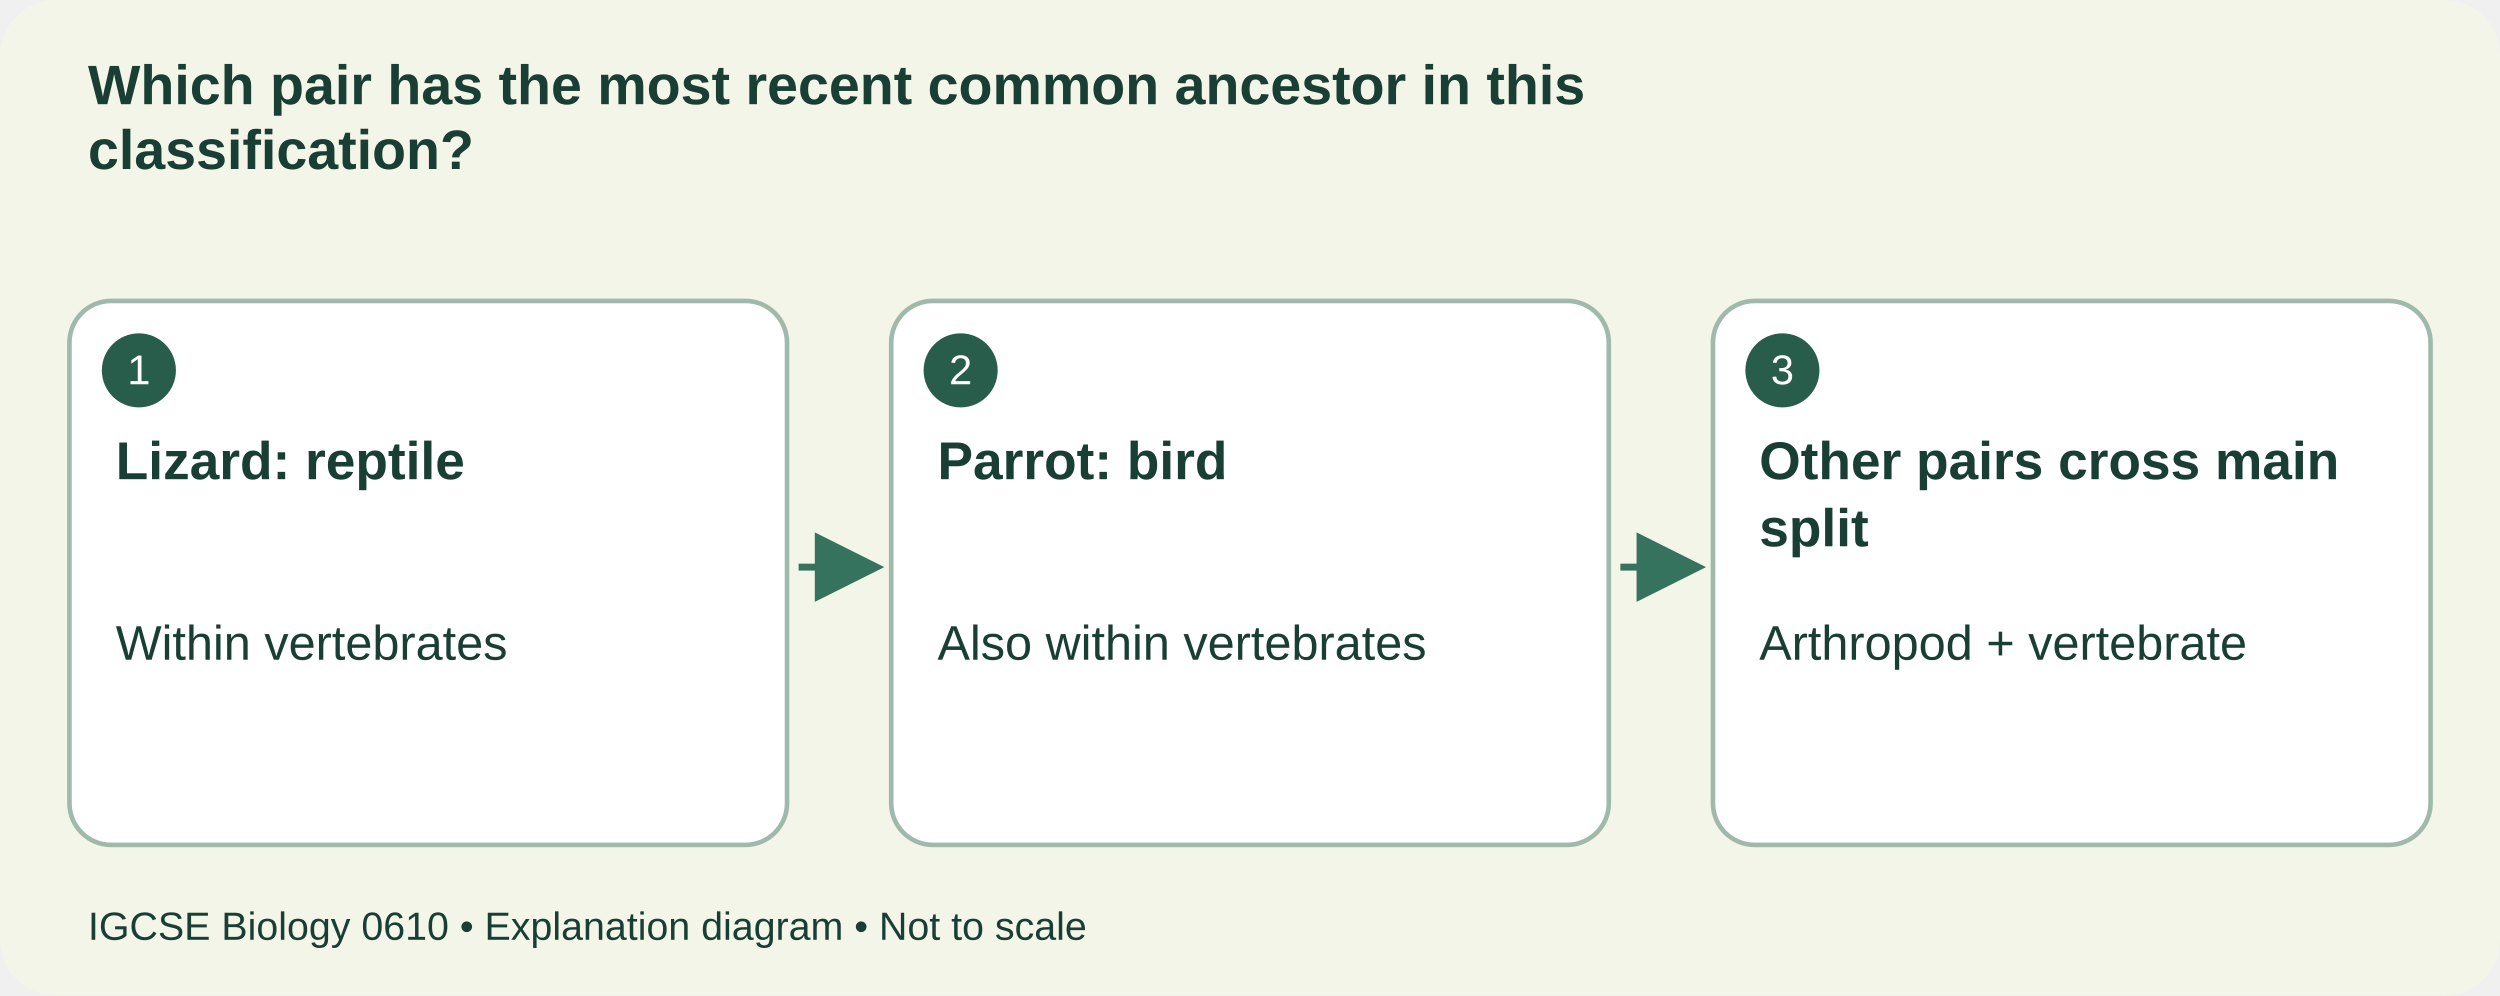
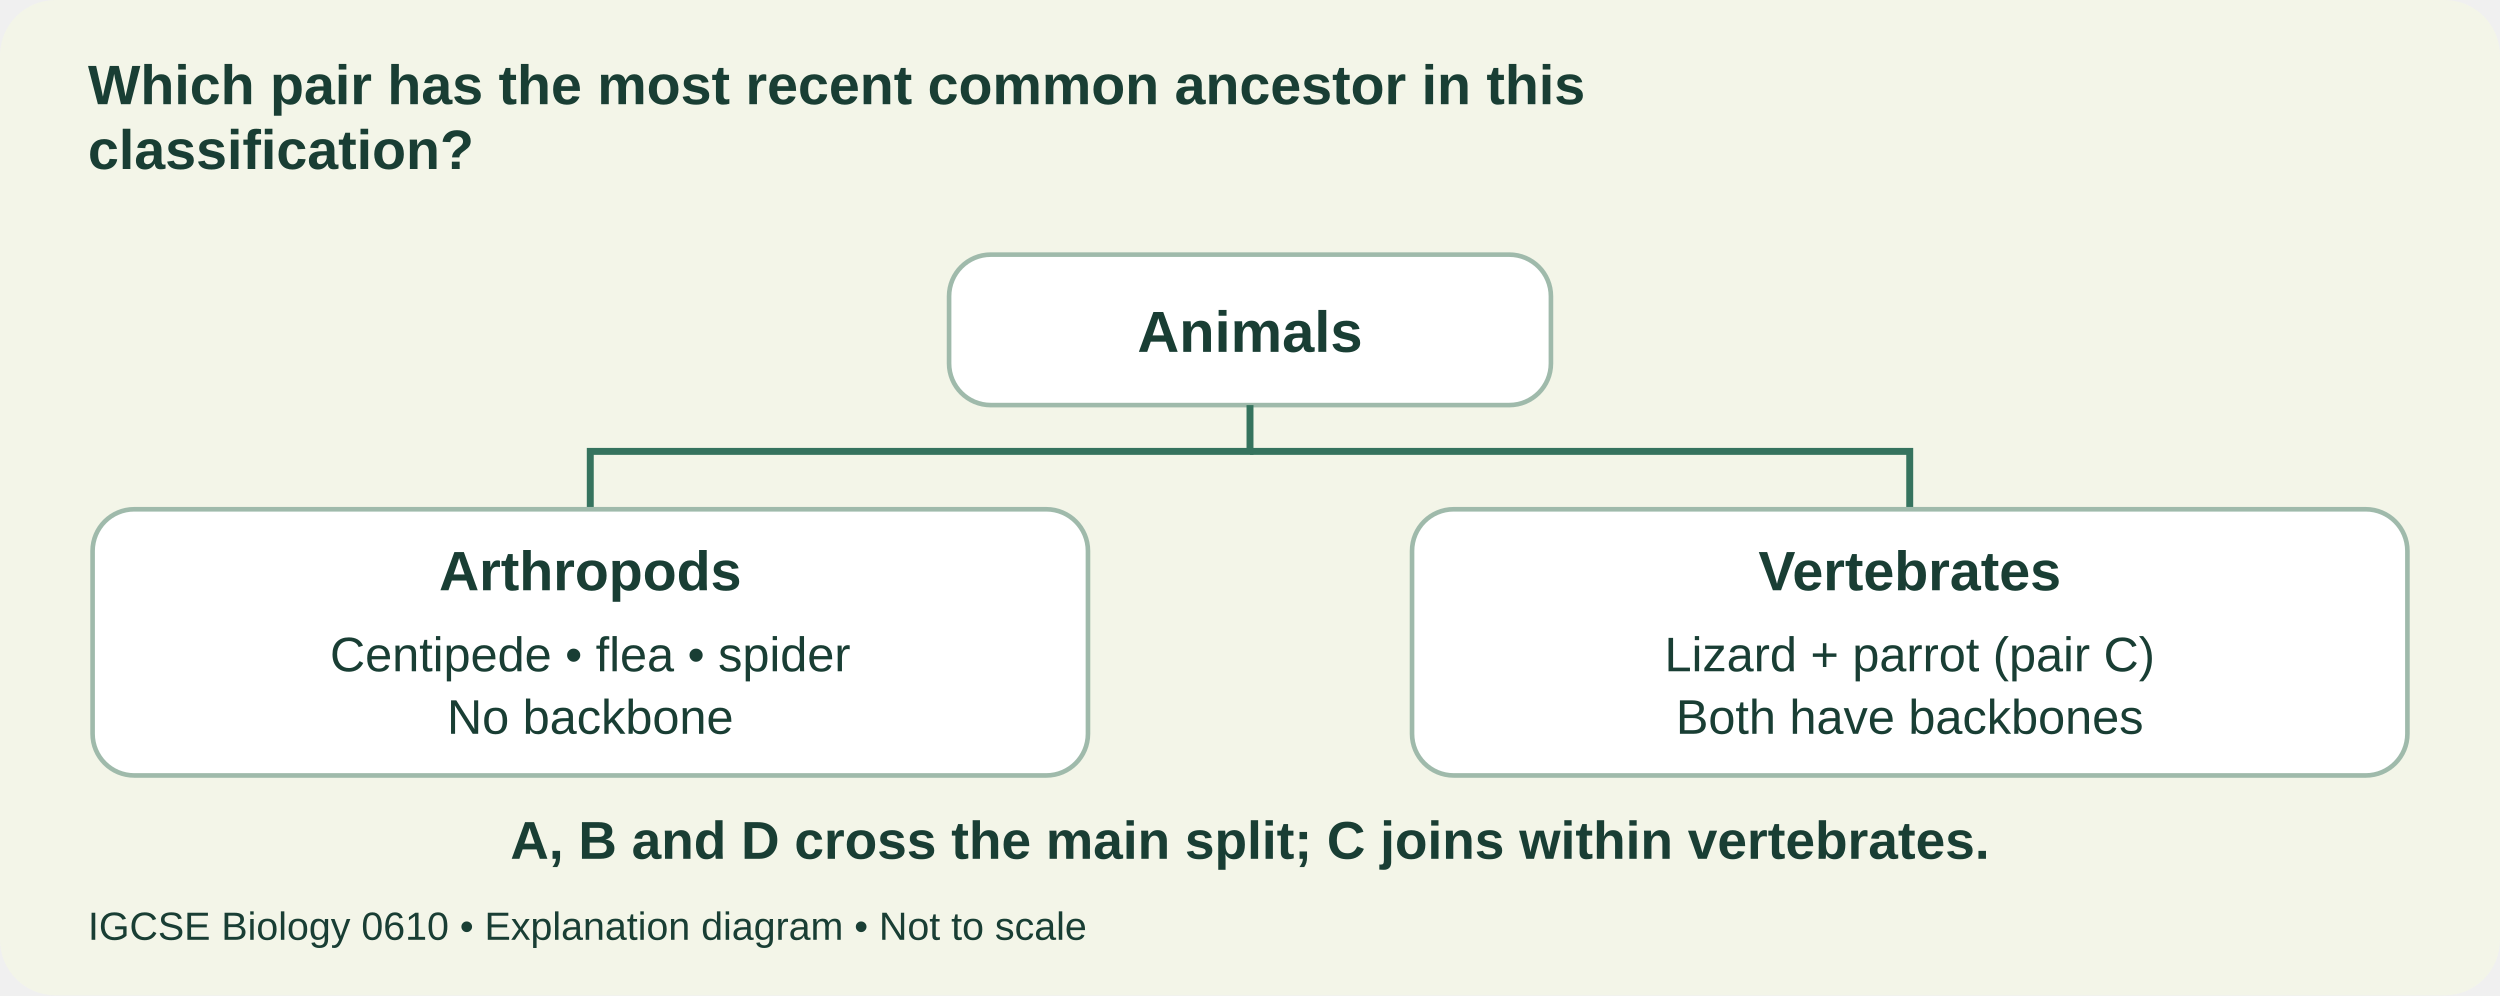
<svg xmlns="http://www.w3.org/2000/svg" width="1080" height="430" viewBox="0 0 1080 430" role="img" aria-labelledby="title desc">
  <defs>
    <marker id="arrow" markerWidth="10" markerHeight="10" refX="8" refY="5" orient="auto">
      <path d="M0 0 L10 5 L0 10 Z" fill="#35735e" />
    </marker>
  </defs>
  <rect width="1080" height="430" rx="24" fill="#f3f5e8" />
  <g font-family="Arial, sans-serif" fill="#193e34">
    <text x="38" y="45" font-size="24" font-weight="700">Which pair has the most recent common ancestor in this</text>
    <text x="38" y="73" font-size="24" font-weight="700">classification?</text>
-     <rect x="30" y="130" width="310" height="235" rx="18" fill="#fff" stroke="#9fbaab" stroke-width="2" />
-     <circle cx="60" cy="160" r="16" fill="#285d4c" />
-     <text x="60" y="166" text-anchor="middle" font-size="18" fill="white">1</text>
-     <text x="50" y="207" font-size="23" font-weight="700">Lizard: reptile</text>
-     <text x="50" y="285" font-size="21" font-weight="400">Within vertebrates</text>
-     <path d="M345 245 H376" fill="none" stroke="#35735e" stroke-width="3" marker-end="url(#arrow)" />
-     <rect x="385" y="130" width="310" height="235" rx="18" fill="#fff" stroke="#9fbaab" stroke-width="2" />
-     <circle cx="415" cy="160" r="16" fill="#285d4c" />
-     <text x="415" y="166" text-anchor="middle" font-size="18" fill="white">2</text>
-     <text x="405" y="207" font-size="23" font-weight="700">Parrot: bird</text>
-     <text x="405" y="285" font-size="21" font-weight="400">Also within vertebrates</text>
-     <path d="M700 245 H731" fill="none" stroke="#35735e" stroke-width="3" marker-end="url(#arrow)" />
-     <rect x="740" y="130" width="310" height="235" rx="18" fill="#fff" stroke="#9fbaab" stroke-width="2" />
-     <circle cx="770" cy="160" r="16" fill="#285d4c" />
-     <text x="770" y="166" text-anchor="middle" font-size="18" fill="white">3</text>
-     <text x="760" y="207" font-size="23" font-weight="700">Other pairs cross main</text>
-     <text x="760" y="236" font-size="23" font-weight="700">split</text>
-     <text x="760" y="285" font-size="21" font-weight="400">Arthropod + vertebrate</text>
    <text x="38" y="406" font-size="17" font-weight="400">IGCSE Biology 0610 • Explanation diagram • Not to scale</text>
+     <rect x="410" y="110" width="260" height="65" rx="18" fill="#fff" stroke="#9fbaab" stroke-width="2" />
+     <text x="540" y="152" font-size="25" font-weight="700" text-anchor="middle">Animals</text>
+     <path d="M540 175 V195 H255 V220" fill="none" stroke="#35735e" stroke-width="3" />
+     <path d="M540 195 H825 V220" fill="none" stroke="#35735e" stroke-width="3" />
+     <rect x="40" y="220" width="430" height="115" rx="18" fill="#fff" stroke="#9fbaab" stroke-width="2" />
+     <text x="255" y="255" font-size="24" font-weight="700" text-anchor="middle">Arthropods</text>
+     <text x="255" y="290" font-size="21" font-weight="400" text-anchor="middle">Centipede • flea • spider</text>
+     <text x="255" y="317" font-size="21" font-weight="400" text-anchor="middle">No backbone</text>
+     <rect x="610" y="220" width="430" height="115" rx="18" fill="#fff" stroke="#9fbaab" stroke-width="2" />
+     <text x="825" y="255" font-size="24" font-weight="700" text-anchor="middle">Vertebrates</text>
+     <text x="825" y="290" font-size="21" font-weight="400" text-anchor="middle">Lizard + parrot (pair C)</text>
+     <text x="825" y="317" font-size="21" font-weight="400" text-anchor="middle">Both have backbones</text>
+     <text x="540" y="371" font-size="23" font-weight="700" text-anchor="middle">A, B and D cross the main split; C joins within vertebrates.</text>
  </g>
</svg>
